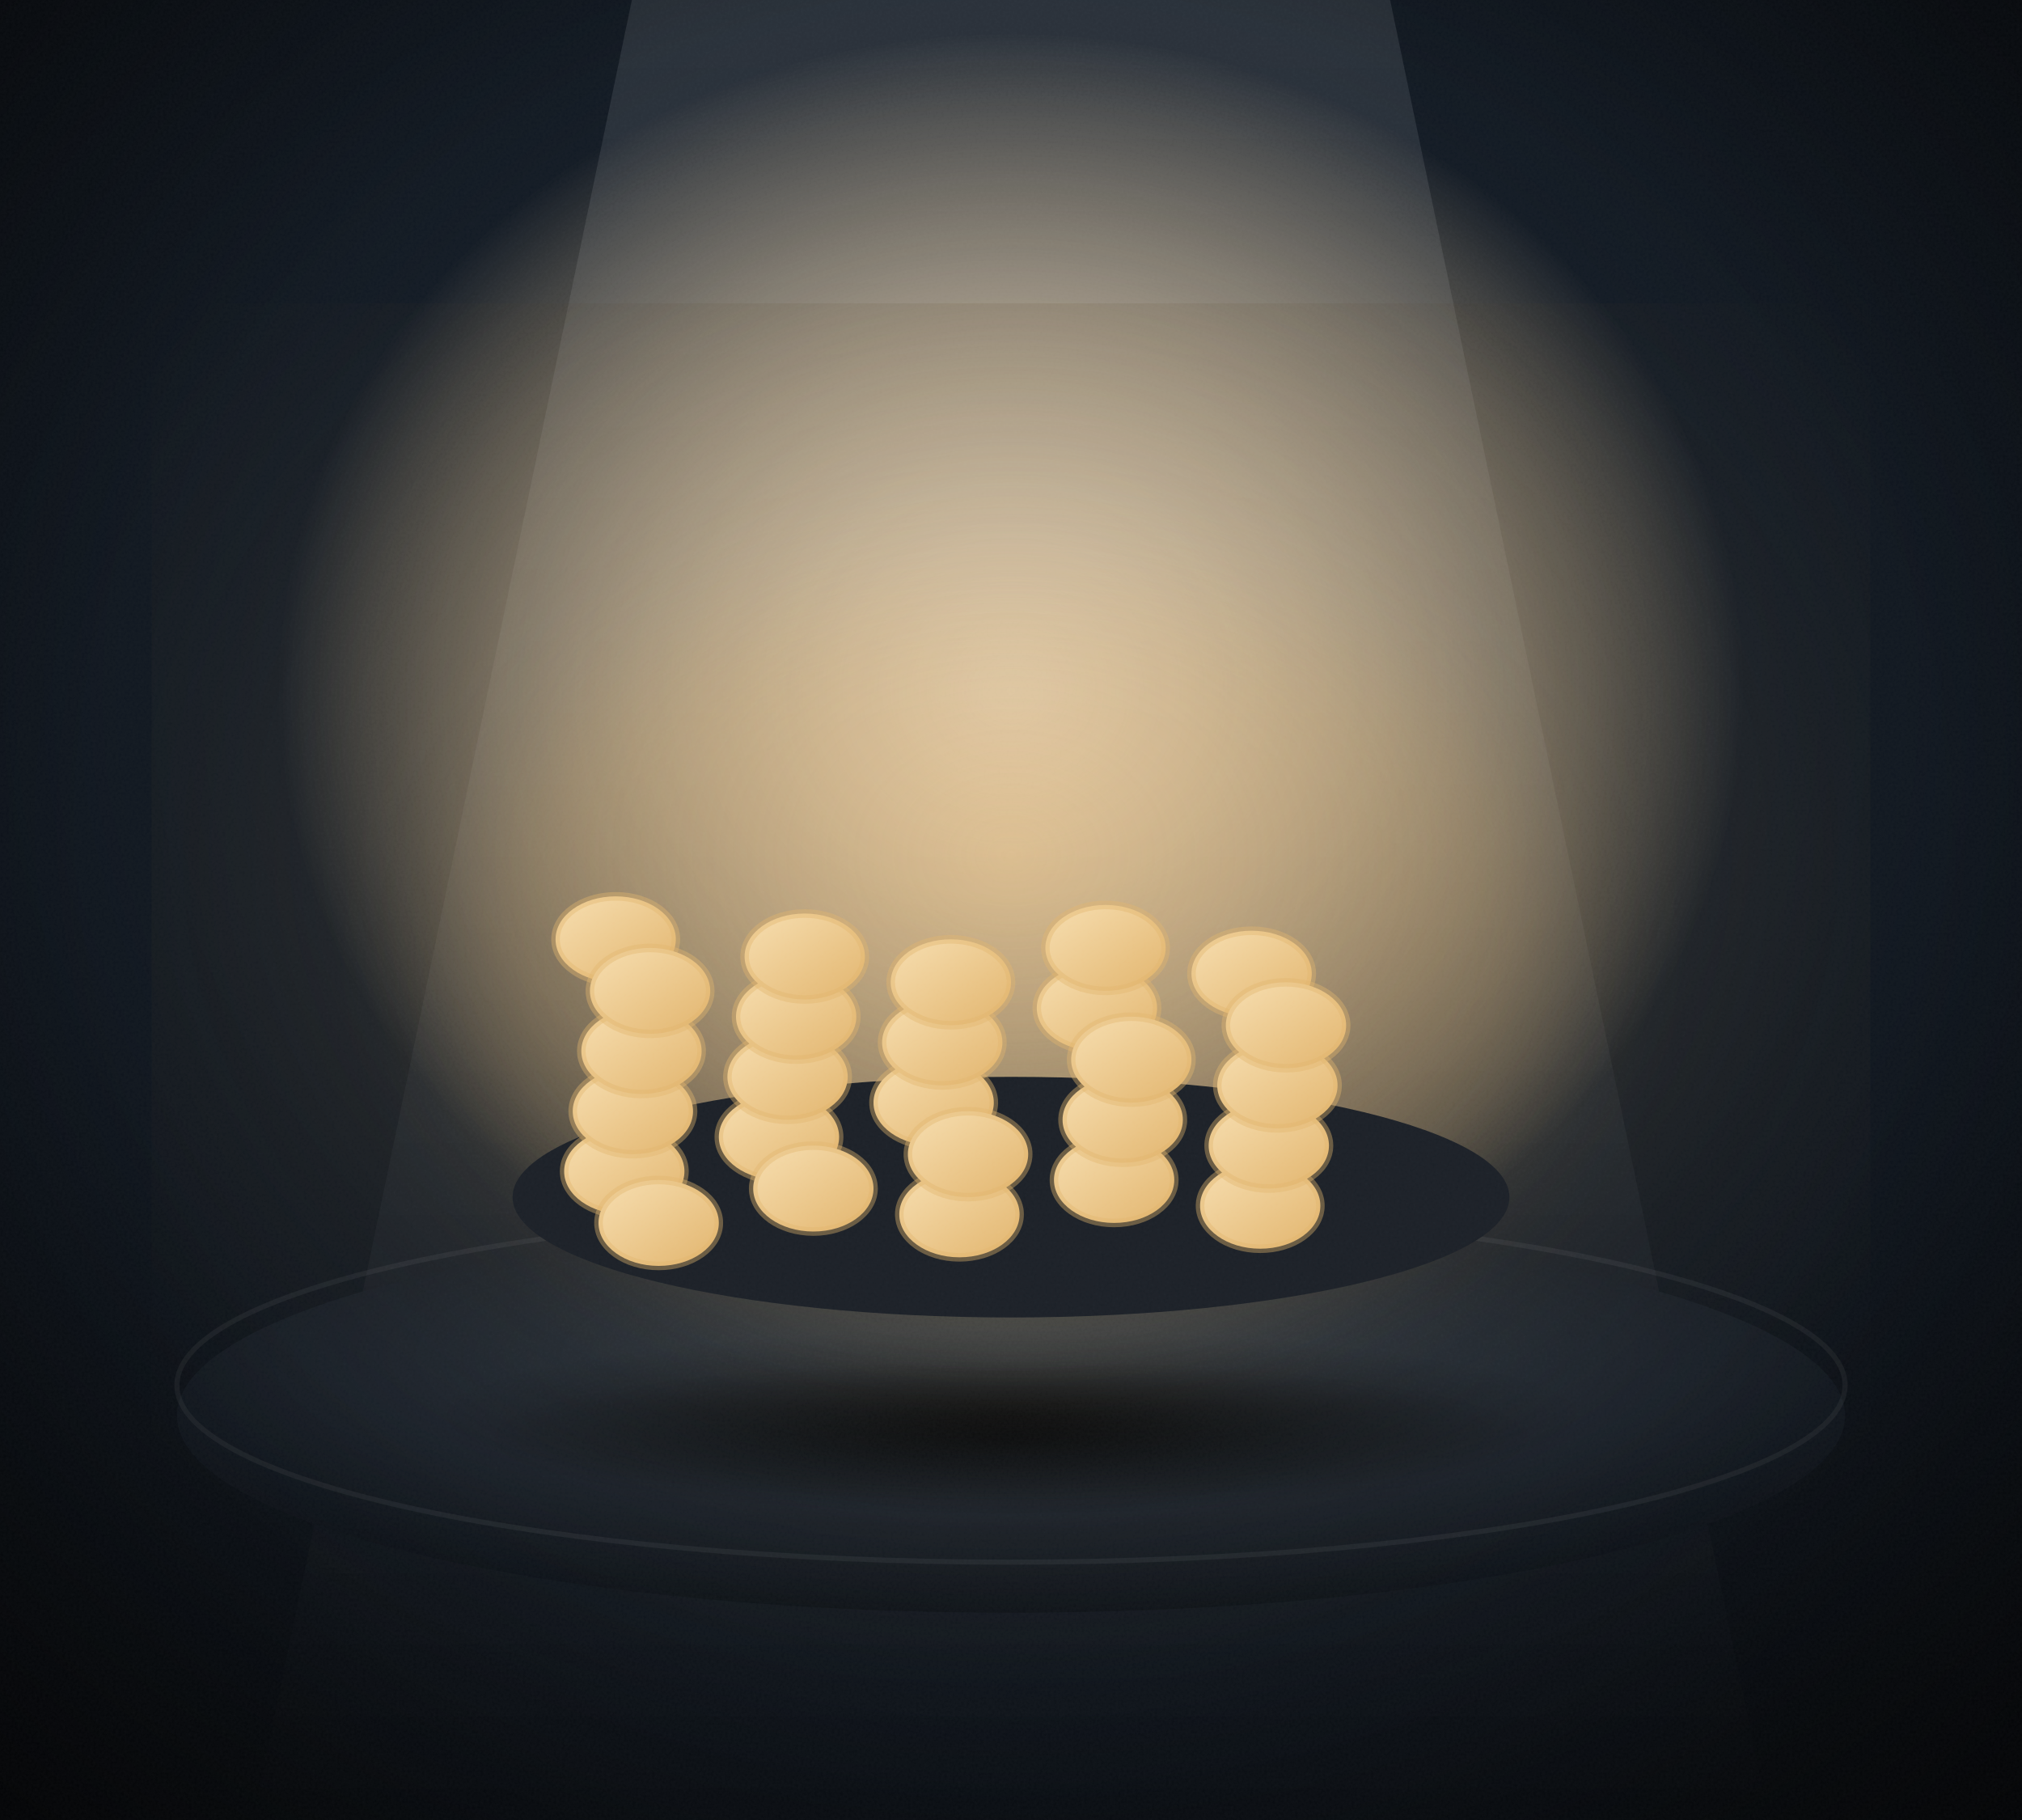
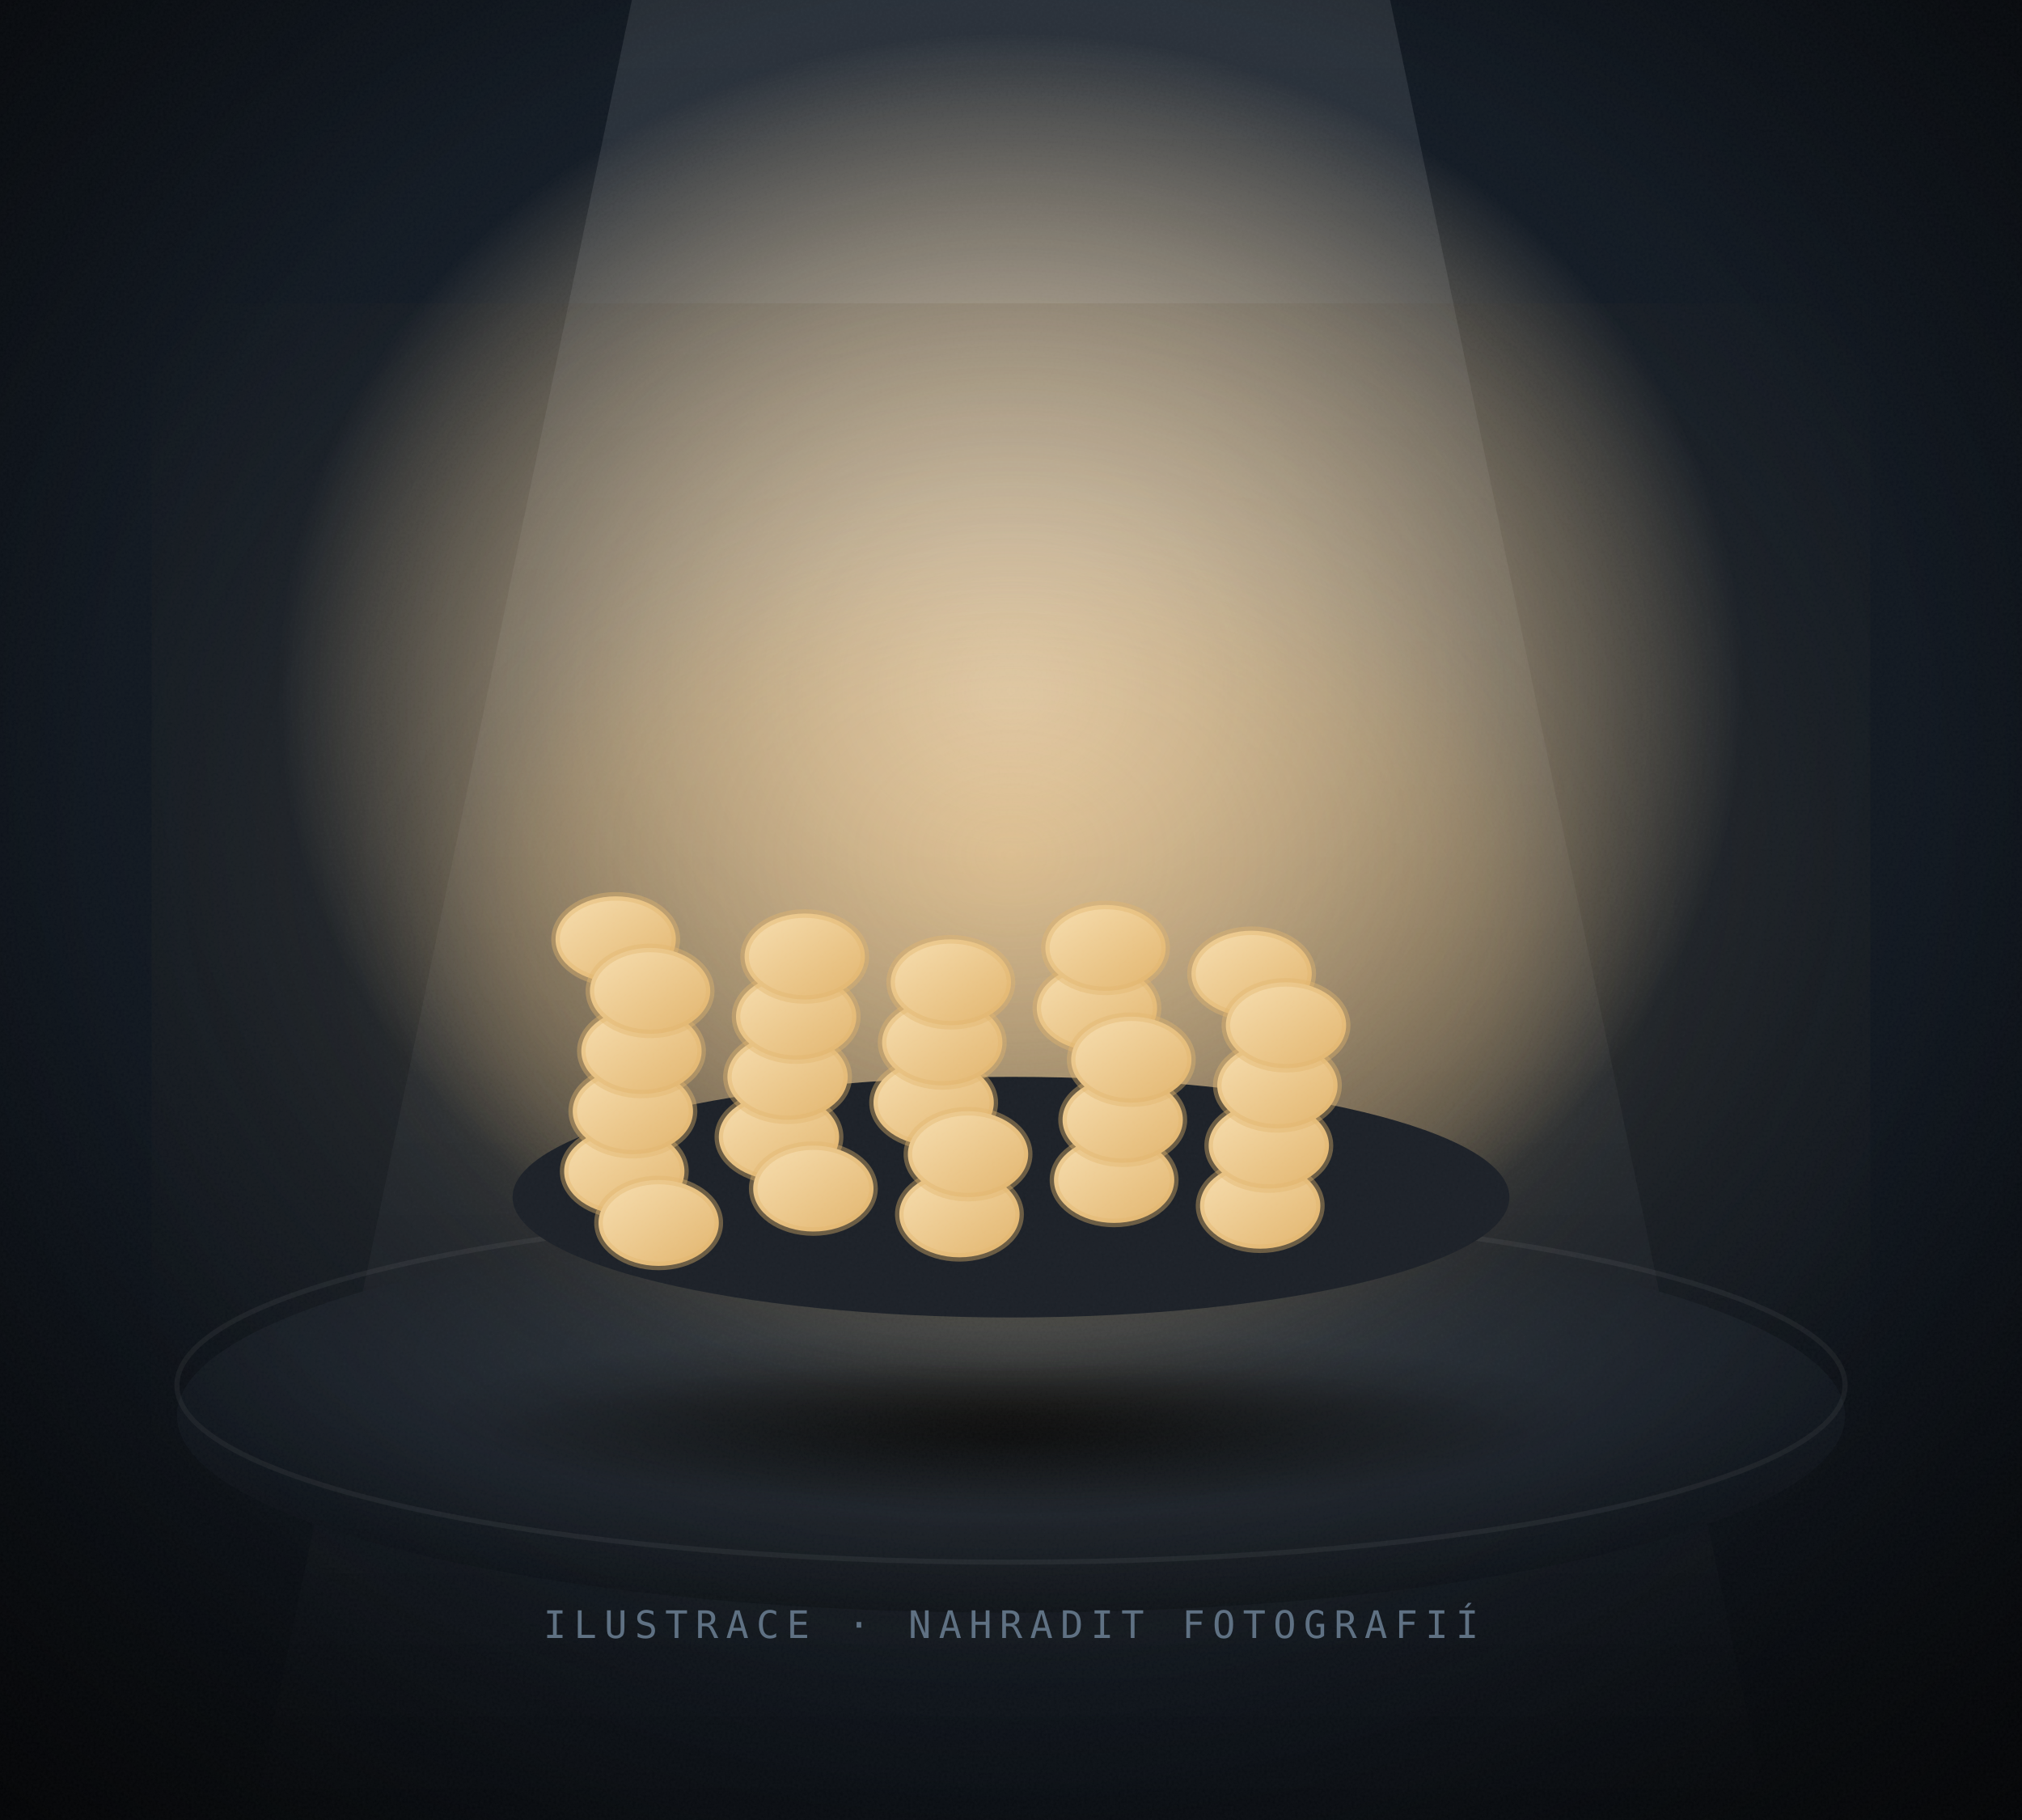
<svg xmlns="http://www.w3.org/2000/svg" viewBox="0 0 800 720" width="800" height="720">
  <defs>
    <radialGradient id="bg-chickpeas" cx="50%" cy="38%" r="80%">
      <stop offset="0%" stop-color="#e2b46c" stop-opacity="0.28" />
      <stop offset="45%" stop-color="#121a24" />
      <stop offset="100%" stop-color="#06080b" />
    </radialGradient>
    <linearGradient id="beam-chickpeas" x1="0" y1="0" x2="0" y2="1">
      <stop offset="0%" stop-color="#ffffff" stop-opacity="0.10" />
      <stop offset="100%" stop-color="#ffffff" stop-opacity="0" />
    </linearGradient>
    <radialGradient id="slab-chickpeas" cx="50%" cy="35%" r="65%">
      <stop offset="0%" stop-color="#2a3644" />
      <stop offset="70%" stop-color="#151c25" />
      <stop offset="100%" stop-color="#0c1117" />
    </radialGradient>
    <radialGradient id="shadow-chickpeas" cx="50%" cy="50%" r="50%">
      <stop offset="0%" stop-color="#000" stop-opacity="0.65" />
      <stop offset="100%" stop-color="#000" stop-opacity="0" />
    </radialGradient>
    <radialGradient id="vig-chickpeas" cx="50%" cy="45%" r="75%">
      <stop offset="60%" stop-color="#000" stop-opacity="0" />
      <stop offset="100%" stop-color="#000" stop-opacity="0.55" />
    </radialGradient>
    <filter id="grain-chickpeas">
      <feTurbulence type="fractalNoise" baseFrequency="0.9" numOctaves="2" stitchTiles="stitch" />
      <feColorMatrix values="0 0 0 0 1  0 0 0 0 1  0 0 0 0 1  0 0 0 0.05 0" />
    </filter>
    <filter id="soft-chickpeas" x="-20%" y="-20%" width="140%" height="140%">
      <feGaussianBlur stdDeviation="22" />
    </filter>
  </defs>
  <rect width="800" height="720" fill="url(#bg-chickpeas)" />
  <path d="M250,0 L550,0 L700,720 L100,720 Z" fill="url(#beam-chickpeas)" />
  <ellipse cx="400" cy="560" rx="330" ry="78" fill="url(#slab-chickpeas)" />
  <ellipse cx="400" cy="548" rx="330" ry="70" fill="none" stroke="#ffffff" stroke-opacity="0.06" stroke-width="2" />
  <ellipse cx="400" cy="560" rx="230" ry="34" fill="url(#shadow-chickpeas)" />
  <ellipse cx="400" cy="380" rx="220" ry="150" fill="#e2b46c" opacity="0.18" filter="url(#soft-chickpeas)" />
  <svg x="60" y="120" width="680" height="544" viewBox="0 0 200 160" class="" aria-hidden="true">
    <defs>
      <radialGradient id="gpulsese2b46cbg" cx="50%" cy="40%" r="70%">
        <stop offset="0%" stop-color="#e2b46c" stop-opacity="0.35" />
        <stop offset="100%" stop-color="#0a0d12" stop-opacity="0" />
      </radialGradient>
      <linearGradient id="gpulsese2b46c" x1="0" y1="0" x2="1" y2="1">
        <stop offset="0%" stop-color="#f7deb0" />
        <stop offset="100%" stop-color="#e2b46c" />
      </linearGradient>
      <radialGradient id="gpulsese2b46csh" cx="50%" cy="50%" r="50%">
        <stop offset="0%" stop-color="#000" stop-opacity="0.55" />
        <stop offset="100%" stop-color="#000" stop-opacity="0" />
      </radialGradient>
    </defs>
    <rect width="200" height="160" fill="url(#gpulsese2b46cbg)" />
    <ellipse cx="100" cy="132" rx="62" ry="9" fill="url(#gpulsese2b46csh)" />
    <g>
      <ellipse cx="100" cy="104" rx="58" ry="14" fill="#1b2027" />
      <ellipse cx="54" cy="74" rx="7" ry="5" fill="url(#gpulsese2b46c)" stroke="#e2b46c" stroke-opacity="0.4" />
      <ellipse cx="91" cy="93" rx="7" ry="5" fill="url(#gpulsese2b46c)" stroke="#e2b46c" stroke-opacity="0.4" />
      <ellipse cx="128" cy="78" rx="7" ry="5" fill="url(#gpulsese2b46c)" stroke="#e2b46c" stroke-opacity="0.4" />
      <ellipse cx="73" cy="97" rx="7" ry="5" fill="url(#gpulsese2b46c)" stroke="#e2b46c" stroke-opacity="0.4" />
      <ellipse cx="110" cy="82" rx="7" ry="5" fill="url(#gpulsese2b46c)" stroke="#e2b46c" stroke-opacity="0.4" />
      <ellipse cx="55" cy="101" rx="7" ry="5" fill="url(#gpulsese2b46c)" stroke="#e2b46c" stroke-opacity="0.4" />
      <ellipse cx="92" cy="86" rx="7" ry="5" fill="url(#gpulsese2b46c)" stroke="#e2b46c" stroke-opacity="0.4" />
      <ellipse cx="129" cy="105" rx="7" ry="5" fill="url(#gpulsese2b46c)" stroke="#e2b46c" stroke-opacity="0.4" />
      <ellipse cx="74" cy="90" rx="7" ry="5" fill="url(#gpulsese2b46c)" stroke="#e2b46c" stroke-opacity="0.4" />
      <ellipse cx="111" cy="75" rx="7" ry="5" fill="url(#gpulsese2b46c)" stroke="#e2b46c" stroke-opacity="0.4" />
      <ellipse cx="56" cy="94" rx="7" ry="5" fill="url(#gpulsese2b46c)" stroke="#e2b46c" stroke-opacity="0.4" />
      <ellipse cx="93" cy="79" rx="7" ry="5" fill="url(#gpulsese2b46c)" stroke="#e2b46c" stroke-opacity="0.4" />
      <ellipse cx="130" cy="98" rx="7" ry="5" fill="url(#gpulsese2b46c)" stroke="#e2b46c" stroke-opacity="0.4" />
      <ellipse cx="75" cy="83" rx="7" ry="5" fill="url(#gpulsese2b46c)" stroke="#e2b46c" stroke-opacity="0.4" />
      <ellipse cx="112" cy="102" rx="7" ry="5" fill="url(#gpulsese2b46c)" stroke="#e2b46c" stroke-opacity="0.4" />
      <ellipse cx="57" cy="87" rx="7" ry="5" fill="url(#gpulsese2b46c)" stroke="#e2b46c" stroke-opacity="0.4" />
      <ellipse cx="94" cy="106" rx="7" ry="5" fill="url(#gpulsese2b46c)" stroke="#e2b46c" stroke-opacity="0.4" />
      <ellipse cx="131" cy="91" rx="7" ry="5" fill="url(#gpulsese2b46c)" stroke="#e2b46c" stroke-opacity="0.4" />
      <ellipse cx="76" cy="76" rx="7" ry="5" fill="url(#gpulsese2b46c)" stroke="#e2b46c" stroke-opacity="0.4" />
      <ellipse cx="113" cy="95" rx="7" ry="5" fill="url(#gpulsese2b46c)" stroke="#e2b46c" stroke-opacity="0.4" />
      <ellipse cx="58" cy="80" rx="7" ry="5" fill="url(#gpulsese2b46c)" stroke="#e2b46c" stroke-opacity="0.4" />
      <ellipse cx="95" cy="99" rx="7" ry="5" fill="url(#gpulsese2b46c)" stroke="#e2b46c" stroke-opacity="0.4" />
      <ellipse cx="132" cy="84" rx="7" ry="5" fill="url(#gpulsese2b46c)" stroke="#e2b46c" stroke-opacity="0.4" />
      <ellipse cx="77" cy="103" rx="7" ry="5" fill="url(#gpulsese2b46c)" stroke="#e2b46c" stroke-opacity="0.4" />
      <ellipse cx="114" cy="88" rx="7" ry="5" fill="url(#gpulsese2b46c)" stroke="#e2b46c" stroke-opacity="0.4" />
      <ellipse cx="59" cy="107" rx="7" ry="5" fill="url(#gpulsese2b46c)" stroke="#e2b46c" stroke-opacity="0.4" />
    </g>
  </svg>
  <rect width="800" height="720" fill="url(#vig-chickpeas)" />
  <rect width="800" height="720" filter="url(#grain-chickpeas)" opacity="0.6" />
+   <text x="400" y="648" text-anchor="middle" font-family="ui-monospace, Menlo, monospace" font-size="15" letter-spacing="3" fill="#5f7183">ILUSTRACE · NAHRADIT FOTOGRAFIÍ</text>
</svg>
